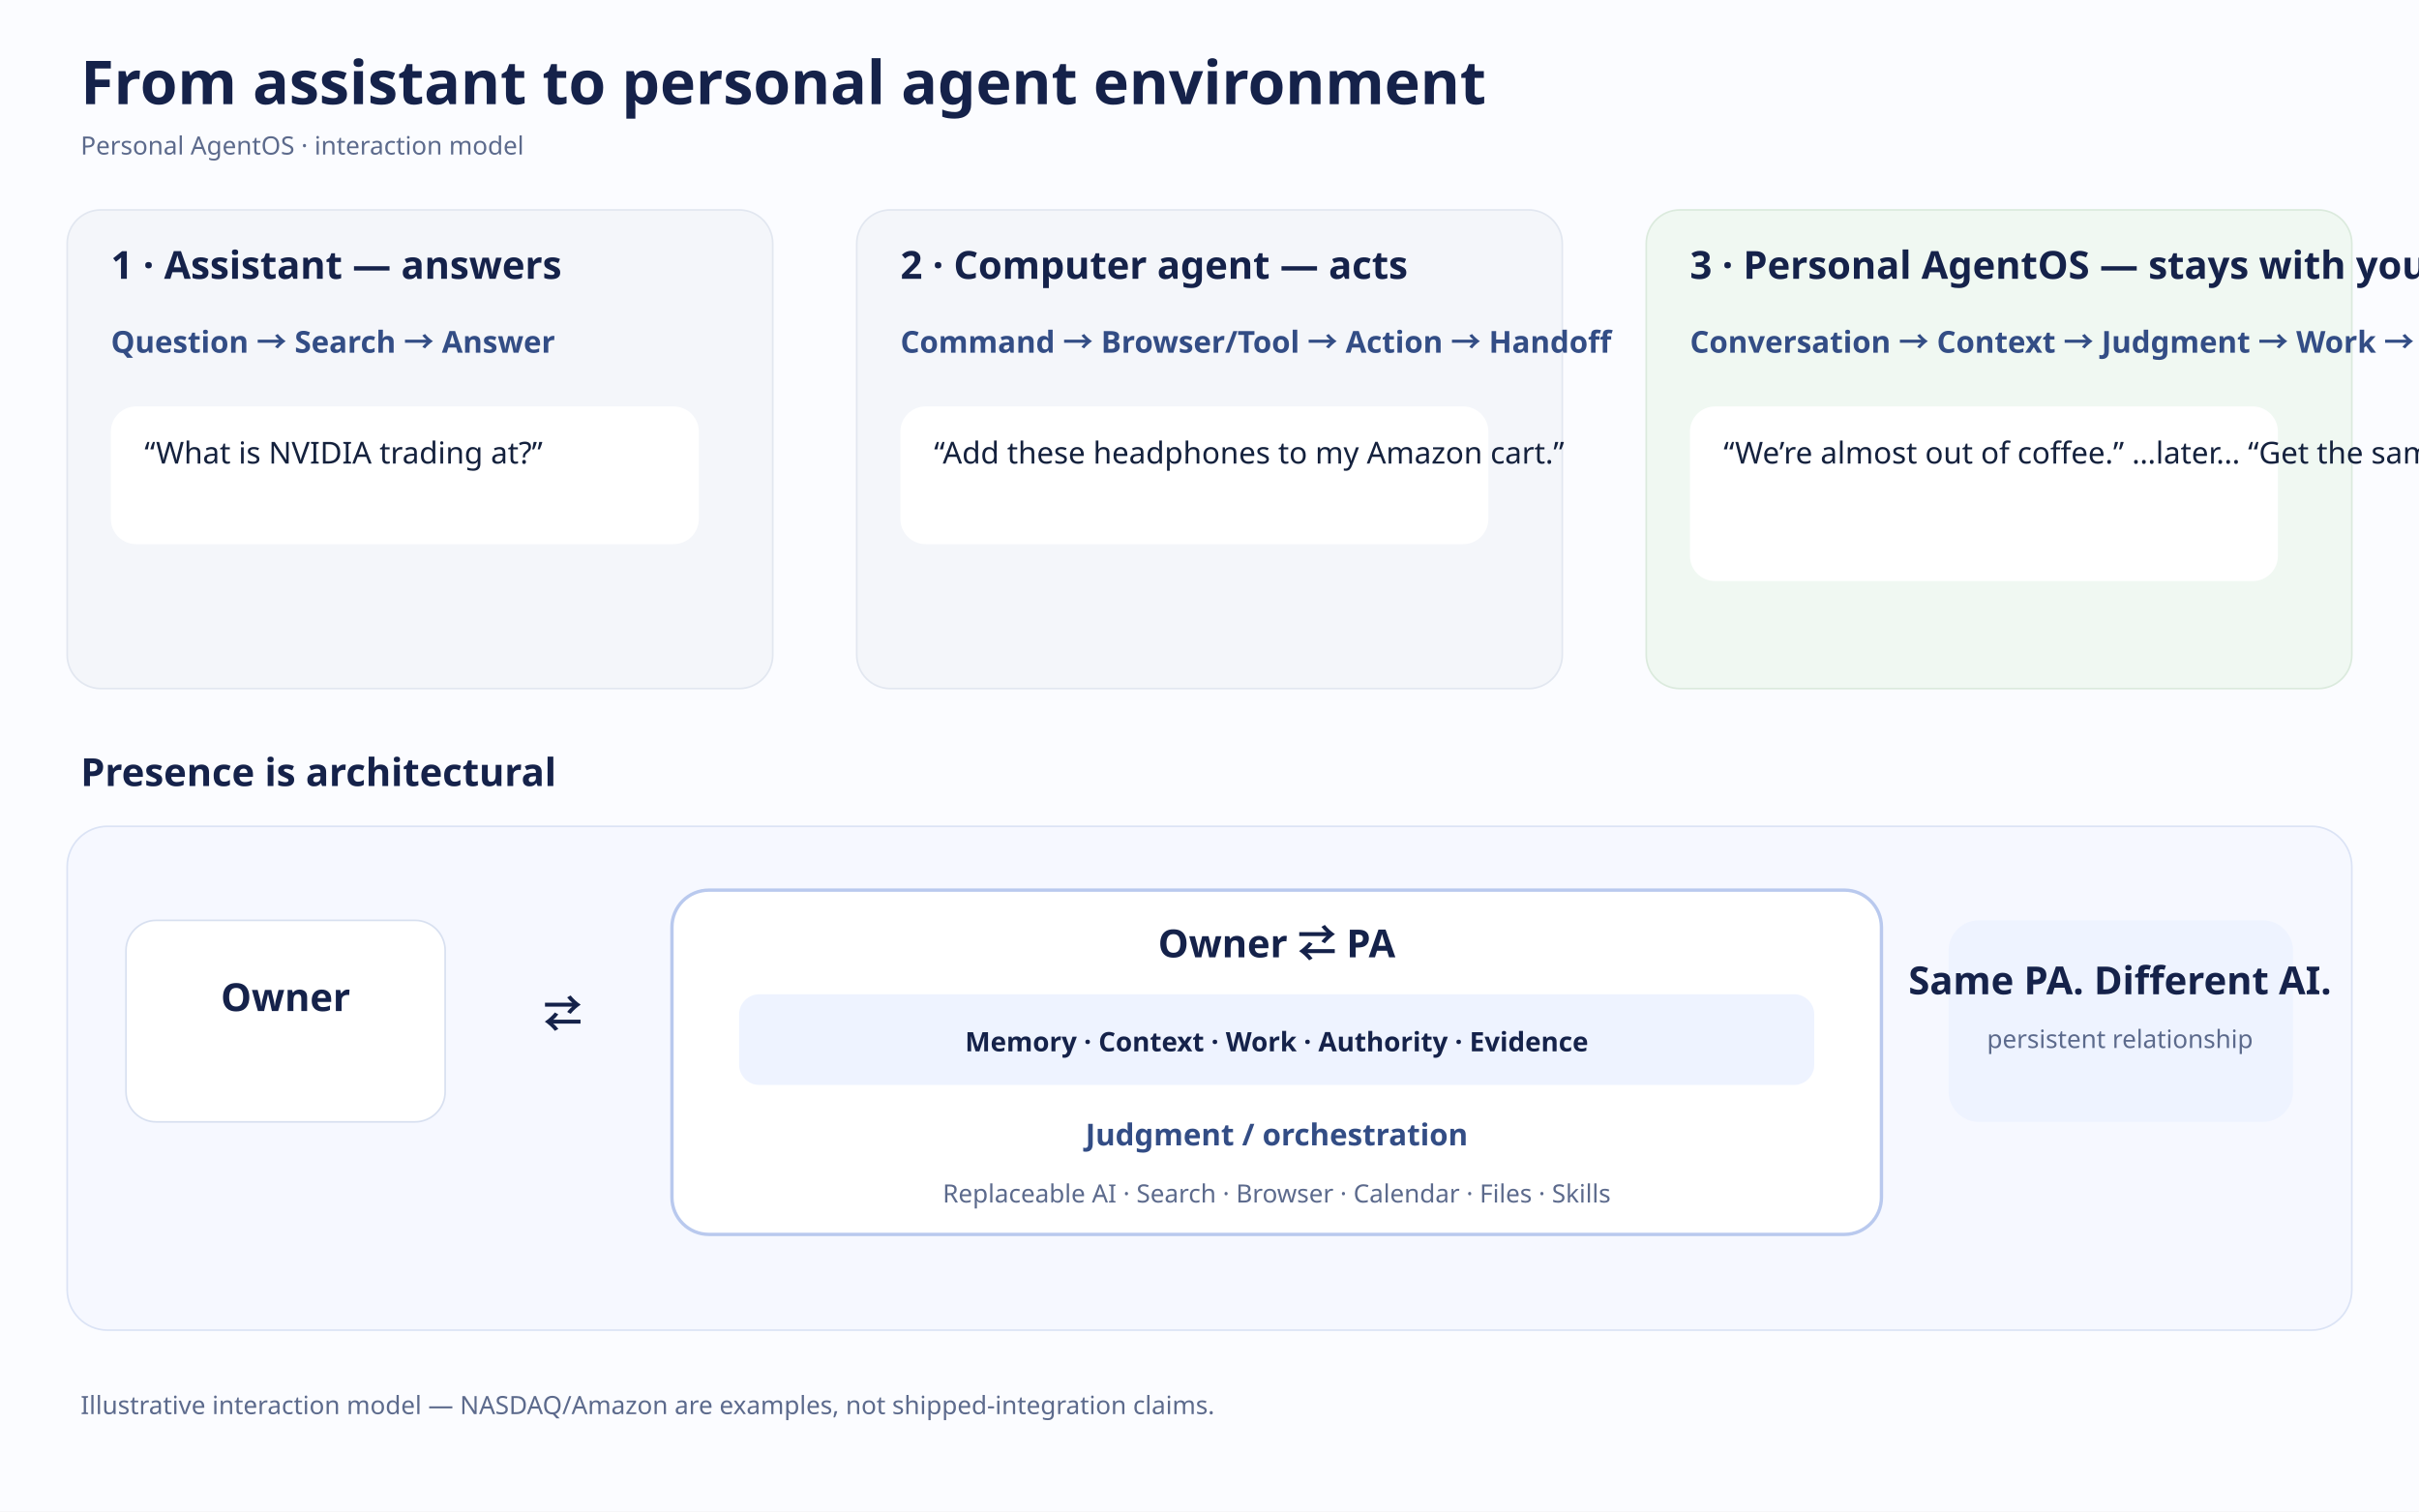
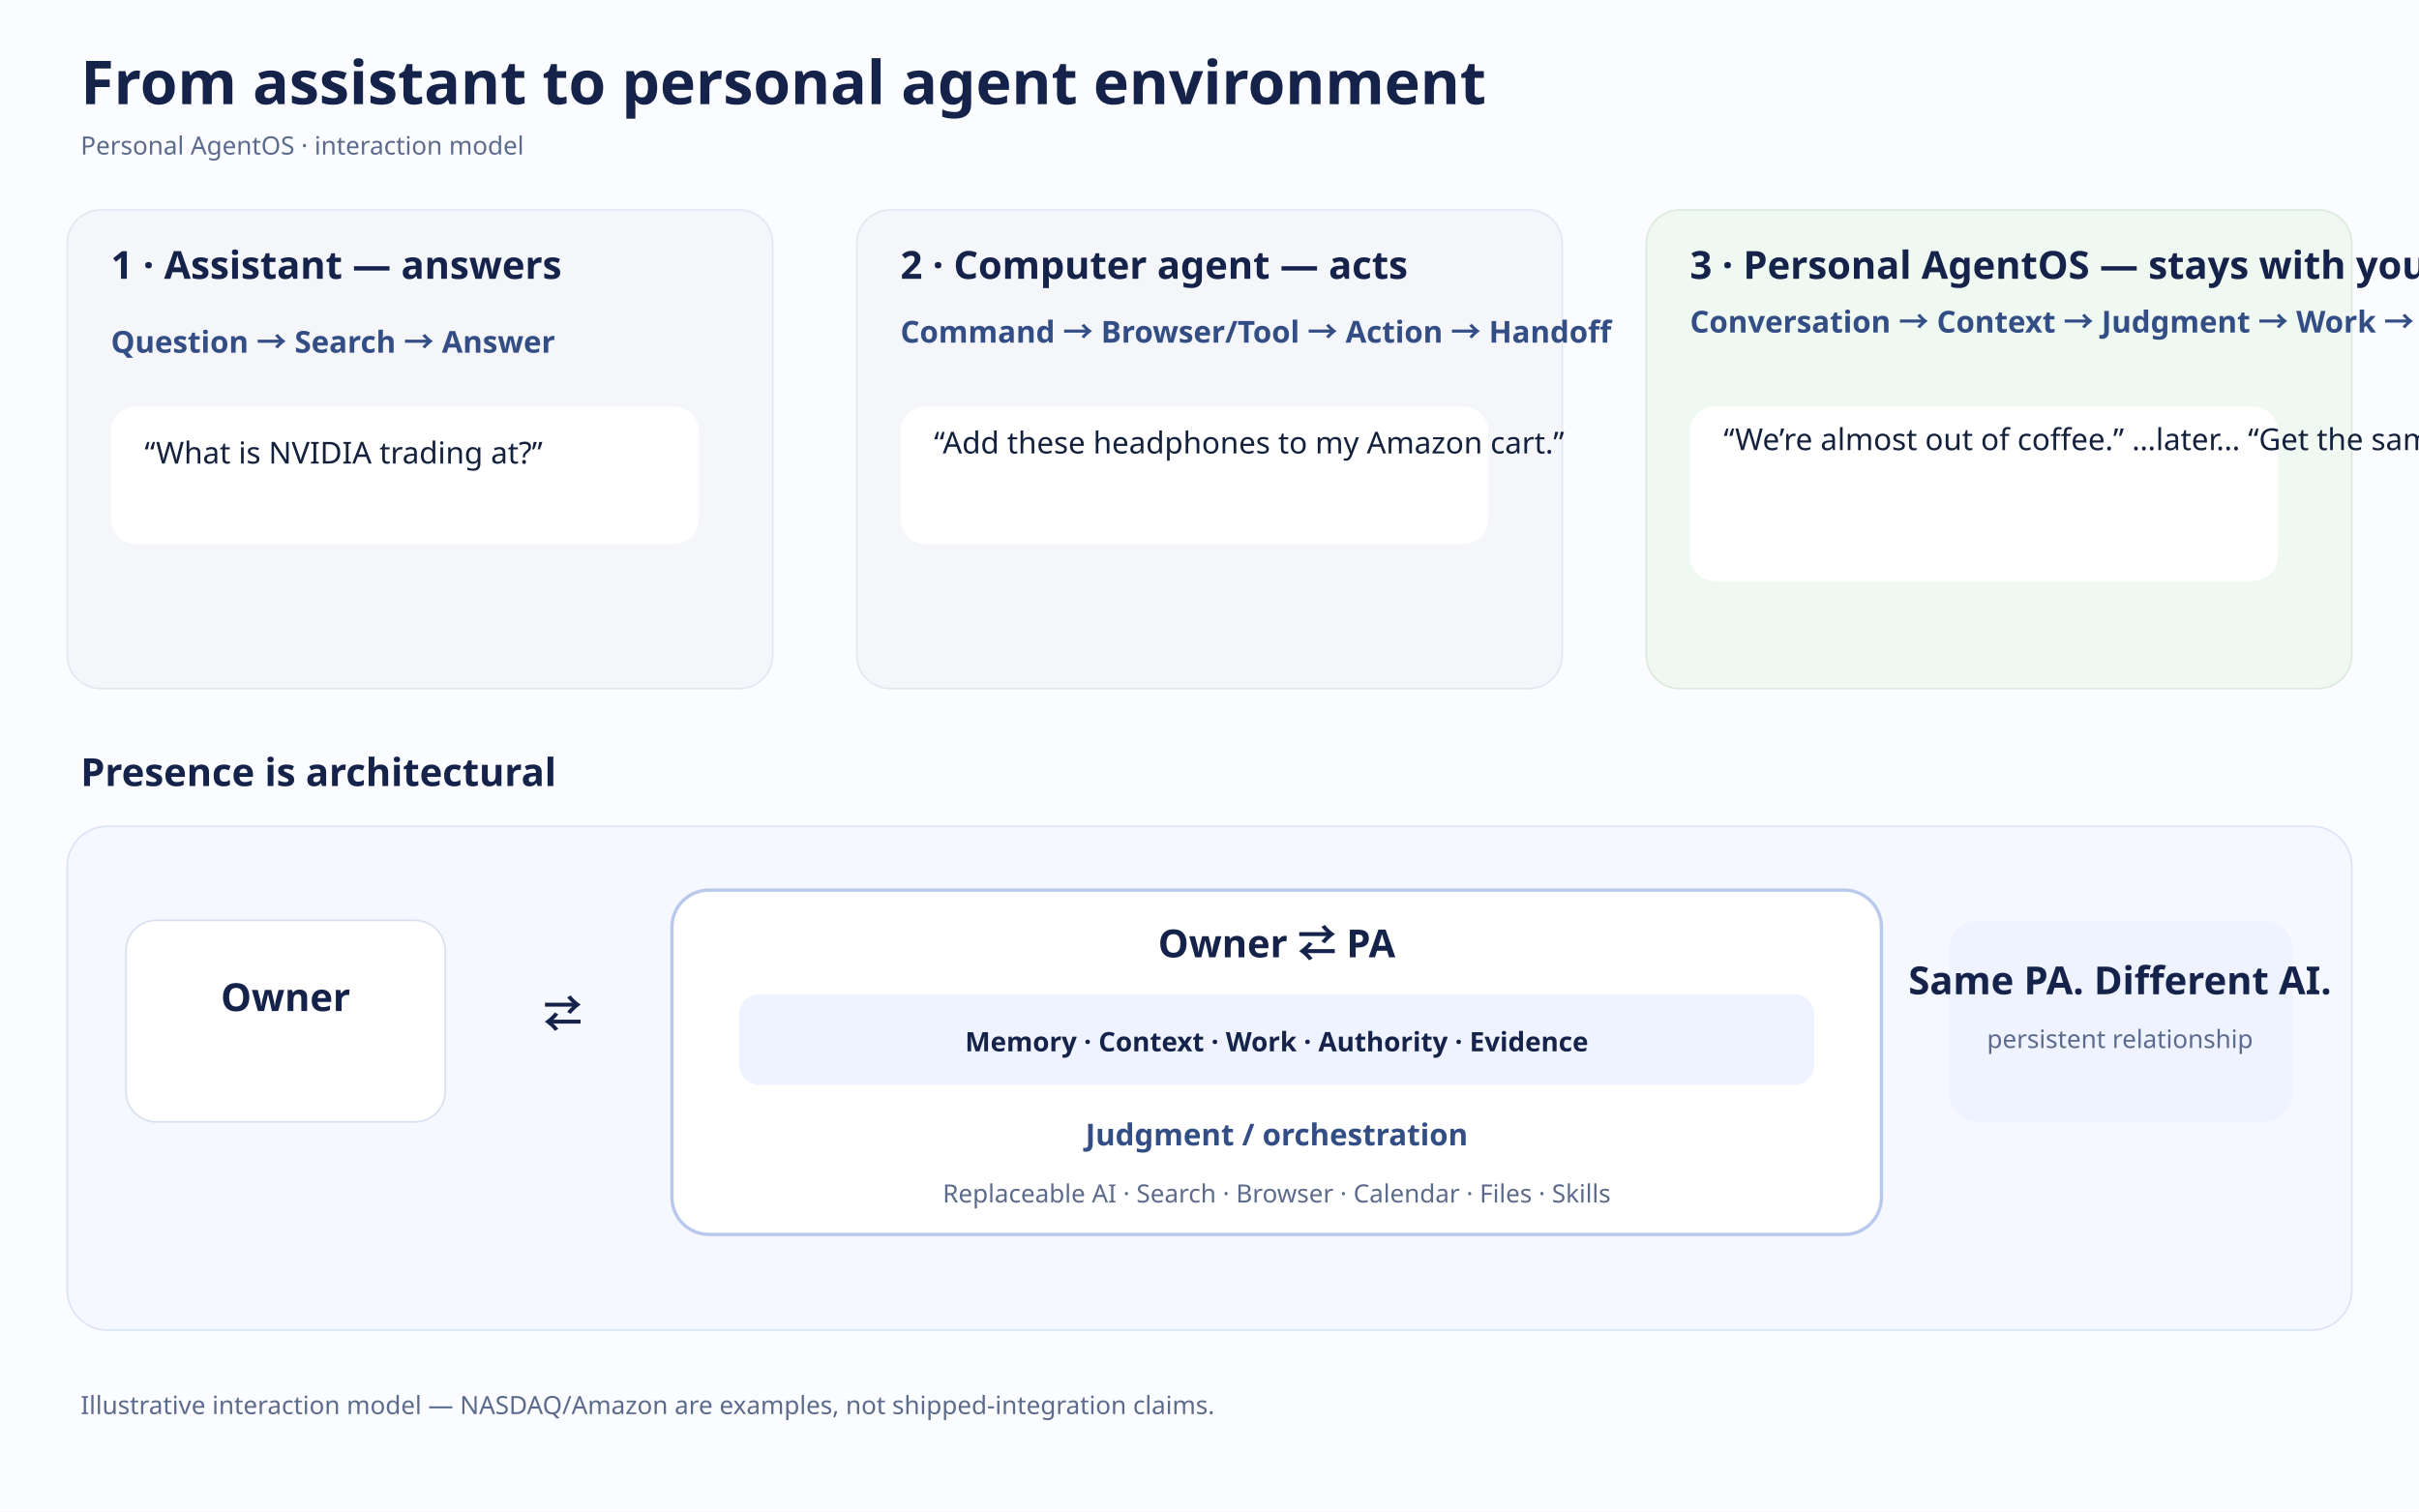
<svg xmlns="http://www.w3.org/2000/svg" width="1440" height="900" viewBox="0 0 1440 900" role="img" aria-labelledby="title desc">
  <style>
text{font-family:-apple-system,BlinkMacSystemFont,"Segoe UI","Noto Sans","Noto Sans CJK KR","Noto Sans CJK JP",Arial,sans-serif;fill:#15224a}.h1{font-size:36px;font-weight:700}.h2{font-size:23px;font-weight:700}.body{font-size:18px}.small{font-size:15px;fill:#5c6a8c}.flow{font-size:18px;font-weight:600;fill:#334d85}.quote{font-size:18px;fill:#14213d}.tag{font-size:16px;font-weight:600}.center{text-anchor:middle}
</style>
  <rect width="1440" height="900" fill="#fbfcff" />
  <text x="48" y="62" class="h1">From assistant to personal agent environment</text>
  <text x="48" y="92" class="small">Personal AgentOS · interaction model</text>
  <rect x="40" y="125" width="420" height="285" rx="20" fill="#f4f6fa" stroke="#e2e7f0" />
  <rect x="510" y="125" width="420" height="285" rx="20" fill="#f4f6fa" stroke="#e2e7f0" />
  <rect x="980" y="125" width="420" height="285" rx="20" fill="#f0f8f2" stroke="#dbeadd" />
  <text x="66" y="166" class="h2">1 · Assistant — answers</text>
  <text x="66" y="210" class="flow">Question → Search → Answer</text>
  <rect x="66" y="242" width="350" height="82" rx="15" fill="#fff" />
  <text x="86" y="276" class="quote">“What is NVIDIA trading at?”</text>
  <text x="536" y="166" class="h2">2 · Computer agent — acts</text>
-   <text x="536" y="210" class="flow">Command → Browser/Tool → Action → Handoff</text>
+   <text x="536" y="204" class="flow" textLength="330" lengthAdjust="spacingAndGlyphs">Command → Browser/Tool → Action → Handoff</text>
  <rect x="536" y="242" width="350" height="82" rx="15" fill="#fff" />
-   <text x="556" y="276" class="quote">“Add these headphones to my Amazon cart.”</text>
+   <text x="556" y="270" class="quote" textLength="310" lengthAdjust="spacingAndGlyphs">“Add these headphones to my Amazon cart.”</text>
  <text x="1006" y="166" class="h2">3 · Personal AgentOS — stays with you</text>
-   <text x="1006" y="210" class="flow">Conversation → Context → Judgment → Work → Authority</text>
+   <text x="1006" y="198" class="flow" textLength="330" lengthAdjust="spacingAndGlyphs">Conversation → Context → Judgment → Work → Authority</text>
  <rect x="1006" y="242" width="350" height="104" rx="15" fill="#fff" />
-   <text x="1026" y="276" class="quote">“We’re almost out of coffee.”  …later…  “Get the same one as last time.”</text>
+   <text x="1026" y="268" class="quote" textLength="310" lengthAdjust="spacingAndGlyphs">“We’re almost out of coffee.”  …later…  “Get the same one as last time.”</text>
  <text x="48" y="468" class="h2">Presence is architectural</text>
  <rect x="40" y="492" width="1360" height="300" rx="24" fill="#f6f8ff" stroke="#dbe3f5" />
  <rect x="75" y="548" width="190" height="120" rx="18" fill="#fff" stroke="#d8e0f0" />
  <text x="170" y="602" class="h2 center">Owner</text>
  <text x="335" y="612" class="h2 center">⇄</text>
  <rect x="400" y="530" width="720" height="205" rx="22" fill="#fff" stroke="#b9c9ee" stroke-width="2" />
  <text x="760" y="570" class="h2 center">Owner ⇄ PA</text>
  <rect x="440" y="592" width="640" height="54" rx="12" fill="#eef3ff" />
  <text x="760" y="626" class="tag center">Memory · Context · Work · Authority · Evidence</text>
  <text x="760" y="682" class="flow center">Judgment / orchestration</text>
  <text x="760" y="716" class="small center">Replaceable AI · Search · Browser · Calendar · Files · Skills</text>
  <rect x="1160" y="548" width="205" height="120" rx="18" fill="#eef3ff" />
  <text x="1262" y="592" class="h2 center">Same PA. Different AI.</text>
  <text x="1262" y="624" class="small center">persistent relationship</text>
  <text x="48" y="842" class="small">Illustrative interaction model — NASDAQ/Amazon are examples, not shipped-integration claims.</text>
</svg>
